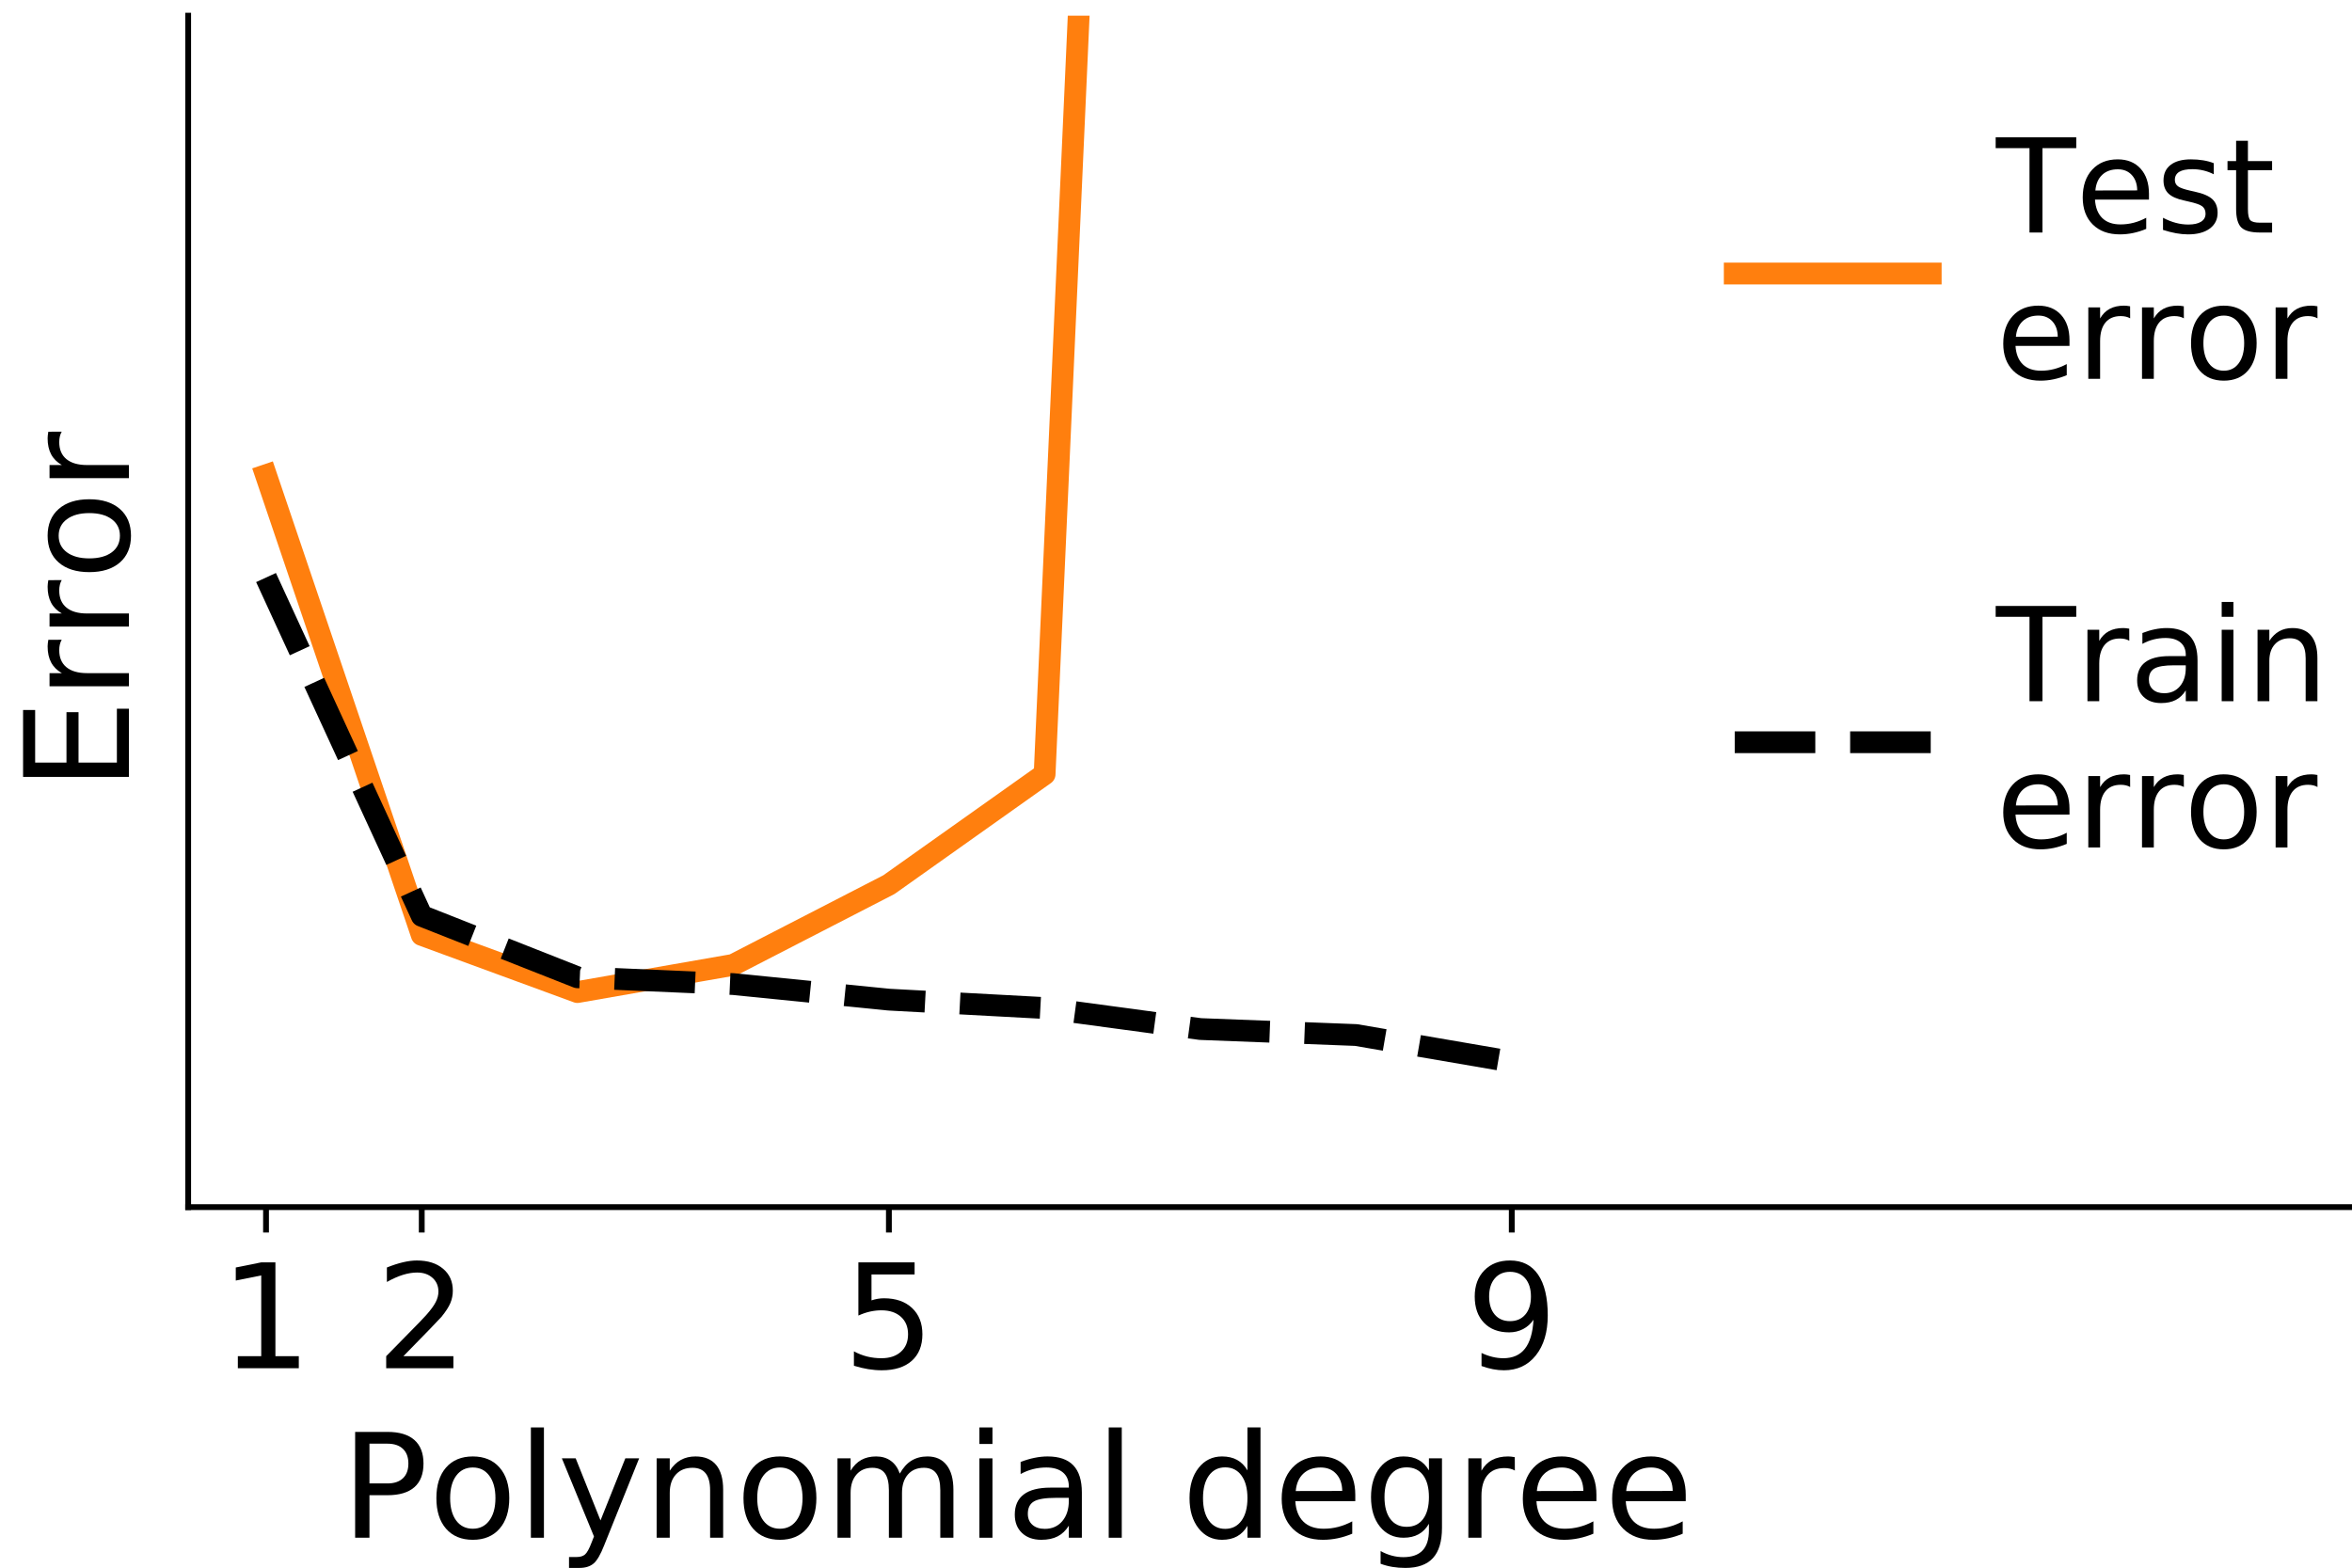
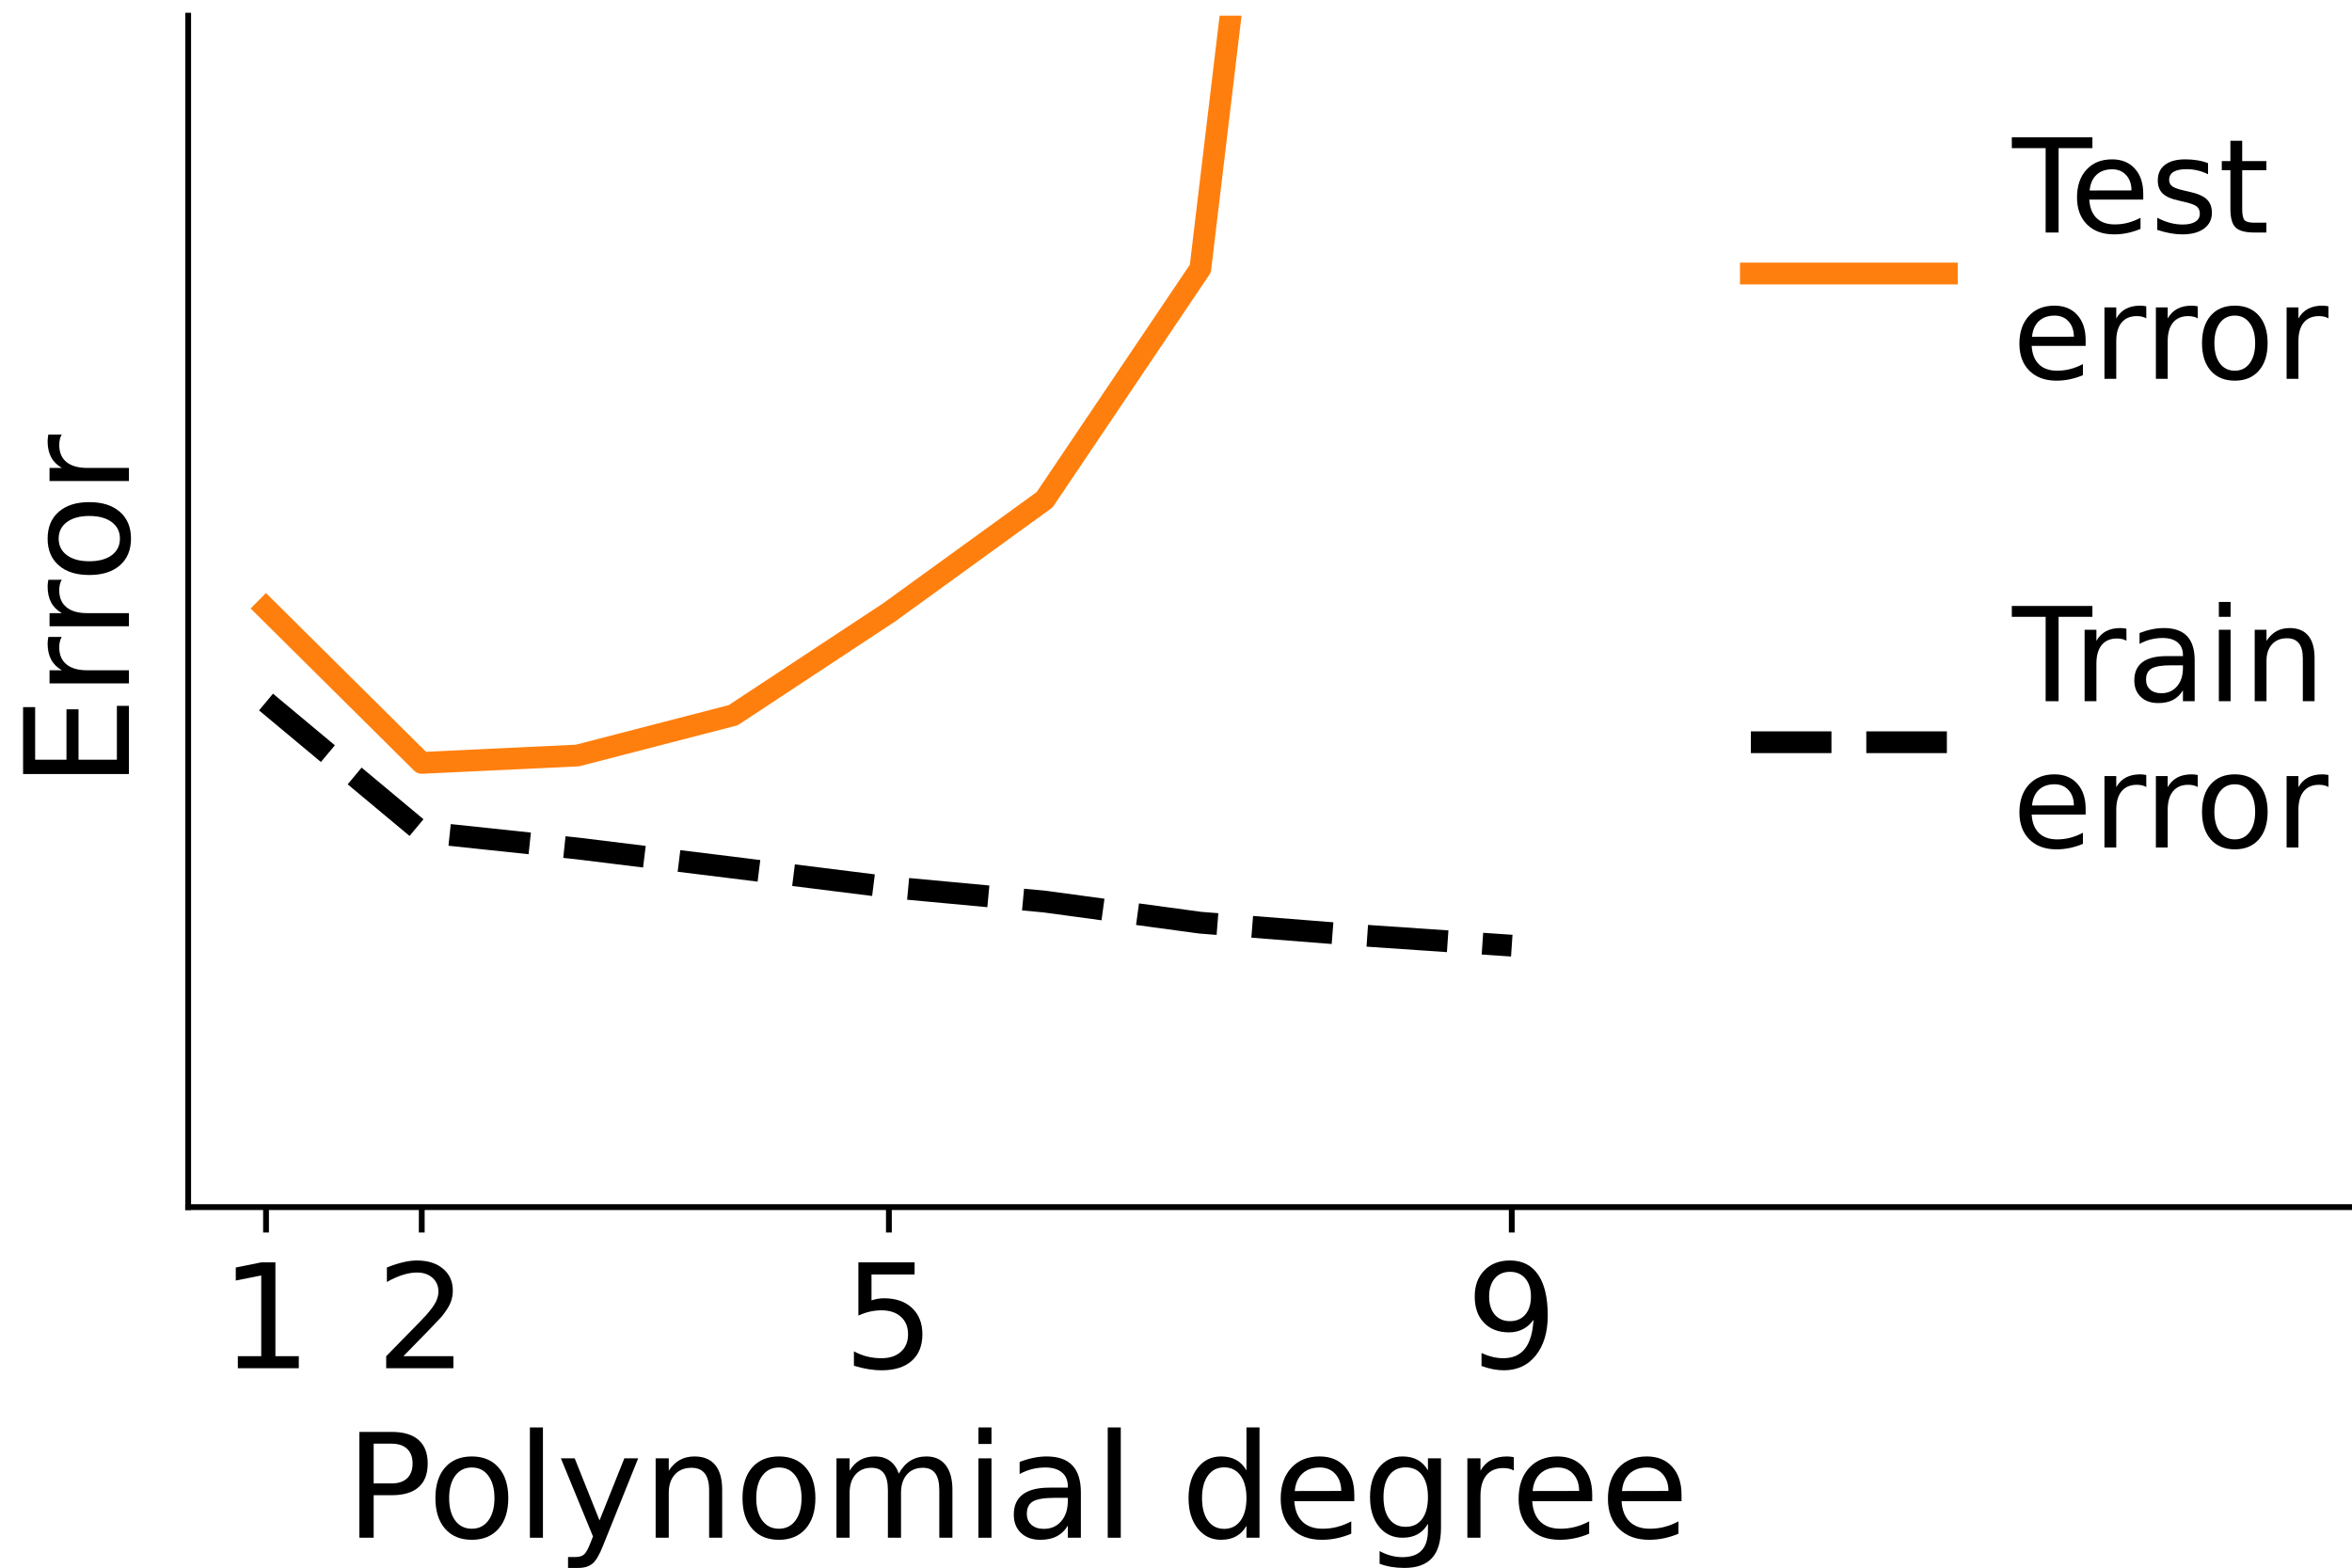
<svg xmlns="http://www.w3.org/2000/svg" xmlns:xlink="http://www.w3.org/1999/xlink" height="216pt" version="1.1" viewBox="0 0 324 216" width="324pt">
  <defs>
-     <style type="text/css">
- *{stroke-linecap:butt;stroke-linejoin:round;}
-   </style>
+     <style type="text/css">*{stroke-linecap:butt;stroke-linejoin:round;}</style>
  </defs>
  <g id="figure_1">
    <g id="patch_1">
      <path d="M 0 216  L 324 216  L 324 0  L 0 0  z " style="fill:none;" />
    </g>
    <g id="axes_1">
      <g id="patch_2">
        <path d="M 25.92 166.32  L 336.96 166.32  L 336.96 2.16  L 25.92 2.16  z " style="fill:none;" />
      </g>
      <g id="matplotlib.axis_1">
        <g id="xtick_1">
          <g id="line2d_1">
            <defs>
-               <path d="M 0 0  L 0 3.5  " id="m8f7aa3b1d9" style="stroke:#000000;stroke-width:0.8;" />
-             </defs>
-             <g>
-               <use style="stroke:#000000;stroke-width:0.8;" x="36.646" xlink:href="#m8f7aa3b1d9" y="166.32" />
+               <path d="M 0 0  L 0 3.5  " id="mca8f2250c5" style="stroke:#000000;stroke-width:0.8;" />
+             </defs>
+             <g>
+               <use style="stroke:#000000;stroke-width:0.8;" x="36.646" xlink:href="#mca8f2250c5" y="166.32" />
            </g>
          </g>
          <g id="text_1">
-             <defs>
-               <path d="M 12.406 8.297  L 28.516 8.297  L 28.516 63.922  L 10.984 60.406  L 10.984 69.391  L 28.422 72.906  L 38.281 72.906  L 38.281 8.297  L 54.391 8.297  L 54.391 0  L 12.406 0  z " id="DejaVuSans-49" />
-             </defs>
            <g transform="translate(30.28302 188.5169)scale(0.2 -0.2)">
+               <defs>
+                 <path d="M 12.406 8.297  L 28.516 8.297  L 28.516 63.922  L 10.984 60.406  L 10.984 69.391  L 28.422 72.906  L 38.281 72.906  L 38.281 8.297  L 54.391 8.297  L 54.391 0  L 12.406 0  z " id="DejaVuSans-49" />
+               </defs>
              <use xlink:href="#DejaVuSans-49" />
            </g>
          </g>
        </g>
        <g id="xtick_2">
          <g id="line2d_2">
            <g>
-               <use style="stroke:#000000;stroke-width:0.8;" x="58.097" xlink:href="#m8f7aa3b1d9" y="166.32" />
+               <use style="stroke:#000000;stroke-width:0.8;" x="58.097" xlink:href="#mca8f2250c5" y="166.32" />
            </g>
          </g>
          <g id="text_2">
-             <defs>
-               <path d="M 19.188 8.297  L 53.609 8.297  L 53.609 0  L 7.328 0  L 7.328 8.297  Q 12.938 14.109 22.625 23.891  Q 32.328 33.688 34.812 36.531  Q 39.547 41.844 41.422 45.531  Q 43.312 49.219 43.312 52.781  Q 43.312 58.594 39.234 62.25  Q 35.156 65.922 28.609 65.922  Q 23.969 65.922 18.812 64.312  Q 13.672 62.703 7.812 59.422  L 7.812 69.391  Q 13.766 71.781 18.938 73  Q 24.125 74.219 28.422 74.219  Q 39.75 74.219 46.484 68.547  Q 53.219 62.891 53.219 53.422  Q 53.219 48.922 51.531 44.891  Q 49.859 40.875 45.406 35.406  Q 44.188 33.984 37.641 27.219  Q 31.109 20.453 19.188 8.297  z " id="DejaVuSans-50" />
-             </defs>
            <g transform="translate(51.73405 188.5169)scale(0.2 -0.2)">
+               <defs>
+                 <path d="M 19.188 8.297  L 53.609 8.297  L 53.609 0  L 7.328 0  L 7.328 8.297  Q 12.938 14.109 22.625 23.891  Q 32.328 33.688 34.812 36.531  Q 39.547 41.844 41.422 45.531  Q 43.312 49.219 43.312 52.781  Q 43.312 58.594 39.234 62.25  Q 35.156 65.922 28.609 65.922  Q 23.969 65.922 18.812 64.312  Q 13.672 62.703 7.812 59.422  L 7.812 69.391  Q 13.766 71.781 18.938 73  Q 24.125 74.219 28.422 74.219  Q 39.75 74.219 46.484 68.547  Q 53.219 62.891 53.219 53.422  Q 53.219 48.922 51.531 44.891  Q 49.859 40.875 45.406 35.406  Q 44.188 33.984 37.641 27.219  Q 31.109 20.453 19.188 8.297  z " id="DejaVuSans-50" />
+               </defs>
              <use xlink:href="#DejaVuSans-50" />
            </g>
          </g>
        </g>
        <g id="xtick_3">
          <g id="line2d_3">
            <g>
-               <use style="stroke:#000000;stroke-width:0.8;" x="122.45" xlink:href="#m8f7aa3b1d9" y="166.32" />
+               <use style="stroke:#000000;stroke-width:0.8;" x="122.45" xlink:href="#mca8f2250c5" y="166.32" />
            </g>
          </g>
          <g id="text_3">
-             <defs>
-               <path d="M 10.797 72.906  L 49.516 72.906  L 49.516 64.594  L 19.828 64.594  L 19.828 46.734  Q 21.969 47.469 24.109 47.828  Q 26.266 48.188 28.422 48.188  Q 40.625 48.188 47.75 41.5  Q 54.891 34.812 54.891 23.391  Q 54.891 11.625 47.562 5.094  Q 40.234 -1.422 26.906 -1.422  Q 22.312 -1.422 17.547 -0.641  Q 12.797 0.141 7.719 1.703  L 7.719 11.625  Q 12.109 9.234 16.797 8.062  Q 21.484 6.891 26.703 6.891  Q 35.156 6.891 40.078 11.328  Q 45.016 15.766 45.016 23.391  Q 45.016 31 40.078 35.438  Q 35.156 39.891 26.703 39.891  Q 22.75 39.891 18.812 39.016  Q 14.891 38.141 10.797 36.281  z " id="DejaVuSans-53" />
-             </defs>
            <g transform="translate(116.0872 188.5169)scale(0.2 -0.2)">
+               <defs>
+                 <path d="M 10.797 72.906  L 49.516 72.906  L 49.516 64.594  L 19.828 64.594  L 19.828 46.734  Q 21.969 47.469 24.109 47.828  Q 26.266 48.188 28.422 48.188  Q 40.625 48.188 47.75 41.5  Q 54.891 34.812 54.891 23.391  Q 54.891 11.625 47.562 5.094  Q 40.234 -1.422 26.906 -1.422  Q 22.312 -1.422 17.547 -0.641  Q 12.797 0.141 7.719 1.703  L 7.719 11.625  Q 12.109 9.234 16.797 8.062  Q 21.484 6.891 26.703 6.891  Q 35.156 6.891 40.078 11.328  Q 45.016 15.766 45.016 23.391  Q 45.016 31 40.078 35.438  Q 35.156 39.891 26.703 39.891  Q 22.75 39.891 18.812 39.016  Q 14.891 38.141 10.797 36.281  z " id="DejaVuSans-53" />
+               </defs>
              <use xlink:href="#DejaVuSans-53" />
            </g>
          </g>
        </g>
        <g id="xtick_4">
          <g id="line2d_4">
            <g>
-               <use style="stroke:#000000;stroke-width:0.8;" x="208.254" xlink:href="#m8f7aa3b1d9" y="166.32" />
+               <use style="stroke:#000000;stroke-width:0.8;" x="208.254" xlink:href="#mca8f2250c5" y="166.32" />
            </g>
          </g>
          <g id="text_4">
-             <defs>
-               <path d="M 10.984 1.516  L 10.984 10.5  Q 14.703 8.734 18.5 7.812  Q 22.312 6.891 25.984 6.891  Q 35.75 6.891 40.891 13.453  Q 46.047 20.016 46.781 33.406  Q 43.953 29.203 39.594 26.953  Q 35.25 24.703 29.984 24.703  Q 19.047 24.703 12.672 31.312  Q 6.297 37.938 6.297 49.422  Q 6.297 60.641 12.938 67.422  Q 19.578 74.219 30.609 74.219  Q 43.266 74.219 49.922 64.516  Q 56.594 54.828 56.594 36.375  Q 56.594 19.141 48.406 8.859  Q 40.234 -1.422 26.422 -1.422  Q 22.703 -1.422 18.891 -0.688  Q 15.094 0.047 10.984 1.516  z M 30.609 32.422  Q 37.25 32.422 41.125 36.953  Q 45.016 41.5 45.016 49.422  Q 45.016 57.281 41.125 61.844  Q 37.25 66.406 30.609 66.406  Q 23.969 66.406 20.094 61.844  Q 16.219 57.281 16.219 49.422  Q 16.219 41.5 20.094 36.953  Q 23.969 32.422 30.609 32.422  z " id="DejaVuSans-57" />
-             </defs>
            <g transform="translate(201.8913 188.5169)scale(0.2 -0.2)">
+               <defs>
+                 <path d="M 10.984 1.516  L 10.984 10.5  Q 14.703 8.734 18.5 7.812  Q 22.312 6.891 25.984 6.891  Q 35.75 6.891 40.891 13.453  Q 46.047 20.016 46.781 33.406  Q 43.953 29.203 39.594 26.953  Q 35.25 24.703 29.984 24.703  Q 19.047 24.703 12.672 31.312  Q 6.297 37.938 6.297 49.422  Q 6.297 60.641 12.938 67.422  Q 19.578 74.219 30.609 74.219  Q 43.266 74.219 49.922 64.516  Q 56.594 54.828 56.594 36.375  Q 56.594 19.141 48.406 8.859  Q 40.234 -1.422 26.422 -1.422  Q 22.703 -1.422 18.891 -0.688  Q 15.094 0.047 10.984 1.516  z M 30.609 32.422  Q 37.25 32.422 41.125 36.953  Q 45.016 41.5 45.016 49.422  Q 45.016 57.281 41.125 61.844  Q 37.25 66.406 30.609 66.406  Q 23.969 66.406 20.094 61.844  Q 16.219 57.281 16.219 49.422  Q 16.219 41.5 20.094 36.953  Q 23.969 32.422 30.609 32.422  z " id="DejaVuSans-57" />
+               </defs>
              <use xlink:href="#DejaVuSans-57" />
            </g>
          </g>
        </g>
        <g id="text_5">
-           <defs>
-             <path d="M 19.672 64.797  L 19.672 37.406  L 32.078 37.406  Q 38.969 37.406 42.719 40.969  Q 46.484 44.531 46.484 51.125  Q 46.484 57.672 42.719 61.234  Q 38.969 64.797 32.078 64.797  z M 9.812 72.906  L 32.078 72.906  Q 44.344 72.906 50.609 67.359  Q 56.891 61.812 56.891 51.125  Q 56.891 40.328 50.609 34.812  Q 44.344 29.297 32.078 29.297  L 19.672 29.297  L 19.672 0  L 9.812 0  z " id="DejaVuSans-80" />
-             <path d="M 30.609 48.391  Q 23.391 48.391 19.188 42.75  Q 14.984 37.109 14.984 27.297  Q 14.984 17.484 19.156 11.844  Q 23.344 6.203 30.609 6.203  Q 37.797 6.203 41.984 11.859  Q 46.188 17.531 46.188 27.297  Q 46.188 37.016 41.984 42.703  Q 37.797 48.391 30.609 48.391  z M 30.609 56  Q 42.328 56 49.016 48.375  Q 55.719 40.766 55.719 27.297  Q 55.719 13.875 49.016 6.219  Q 42.328 -1.422 30.609 -1.422  Q 18.844 -1.422 12.172 6.219  Q 5.516 13.875 5.516 27.297  Q 5.516 40.766 12.172 48.375  Q 18.844 56 30.609 56  z " id="DejaVuSans-111" />
-             <path d="M 9.422 75.984  L 18.406 75.984  L 18.406 0  L 9.422 0  z " id="DejaVuSans-108" />
-             <path d="M 32.172 -5.078  Q 28.375 -14.844 24.75 -17.812  Q 21.141 -20.797 15.094 -20.797  L 7.906 -20.797  L 7.906 -13.281  L 13.188 -13.281  Q 16.891 -13.281 18.938 -11.516  Q 21 -9.766 23.484 -3.219  L 25.094 0.875  L 2.984 54.688  L 12.5 54.688  L 29.594 11.922  L 46.688 54.688  L 56.203 54.688  z " id="DejaVuSans-121" />
-             <path d="M 54.891 33.016  L 54.891 0  L 45.906 0  L 45.906 32.719  Q 45.906 40.484 42.875 44.328  Q 39.844 48.188 33.797 48.188  Q 26.516 48.188 22.312 43.547  Q 18.109 38.922 18.109 30.906  L 18.109 0  L 9.078 0  L 9.078 54.688  L 18.109 54.688  L 18.109 46.188  Q 21.344 51.125 25.703 53.562  Q 30.078 56 35.797 56  Q 45.219 56 50.047 50.172  Q 54.891 44.344 54.891 33.016  z " id="DejaVuSans-110" />
-             <path d="M 52 44.188  Q 55.375 50.25 60.062 53.125  Q 64.75 56 71.094 56  Q 79.641 56 84.281 50.016  Q 88.922 44.047 88.922 33.016  L 88.922 0  L 79.891 0  L 79.891 32.719  Q 79.891 40.578 77.094 44.375  Q 74.312 48.188 68.609 48.188  Q 61.625 48.188 57.562 43.547  Q 53.516 38.922 53.516 30.906  L 53.516 0  L 44.484 0  L 44.484 32.719  Q 44.484 40.625 41.703 44.406  Q 38.922 48.188 33.109 48.188  Q 26.219 48.188 22.156 43.531  Q 18.109 38.875 18.109 30.906  L 18.109 0  L 9.078 0  L 9.078 54.688  L 18.109 54.688  L 18.109 46.188  Q 21.188 51.219 25.484 53.609  Q 29.781 56 35.688 56  Q 41.656 56 45.828 52.969  Q 50 49.953 52 44.188  z " id="DejaVuSans-109" />
-             <path d="M 9.422 54.688  L 18.406 54.688  L 18.406 0  L 9.422 0  z M 9.422 75.984  L 18.406 75.984  L 18.406 64.594  L 9.422 64.594  z " id="DejaVuSans-105" />
-             <path d="M 34.281 27.484  Q 23.391 27.484 19.188 25  Q 14.984 22.516 14.984 16.5  Q 14.984 11.719 18.141 8.906  Q 21.297 6.109 26.703 6.109  Q 34.188 6.109 38.703 11.406  Q 43.219 16.703 43.219 25.484  L 43.219 27.484  z M 52.203 31.203  L 52.203 0  L 43.219 0  L 43.219 8.297  Q 40.141 3.328 35.547 0.953  Q 30.953 -1.422 24.312 -1.422  Q 15.922 -1.422 10.953 3.297  Q 6 8.016 6 15.922  Q 6 25.141 12.172 29.828  Q 18.359 34.516 30.609 34.516  L 43.219 34.516  L 43.219 35.406  Q 43.219 41.609 39.141 45  Q 35.062 48.391 27.688 48.391  Q 23 48.391 18.547 47.266  Q 14.109 46.141 10.016 43.891  L 10.016 52.203  Q 14.938 54.109 19.578 55.047  Q 24.219 56 28.609 56  Q 40.484 56 46.344 49.844  Q 52.203 43.703 52.203 31.203  z " id="DejaVuSans-97" />
-             <path id="DejaVuSans-32" />
-             <path d="M 45.406 46.391  L 45.406 75.984  L 54.391 75.984  L 54.391 0  L 45.406 0  L 45.406 8.203  Q 42.578 3.328 38.25 0.953  Q 33.938 -1.422 27.875 -1.422  Q 17.969 -1.422 11.734 6.484  Q 5.516 14.406 5.516 27.297  Q 5.516 40.188 11.734 48.094  Q 17.969 56 27.875 56  Q 33.938 56 38.25 53.625  Q 42.578 51.266 45.406 46.391  z M 14.797 27.297  Q 14.797 17.391 18.875 11.75  Q 22.953 6.109 30.078 6.109  Q 37.203 6.109 41.297 11.75  Q 45.406 17.391 45.406 27.297  Q 45.406 37.203 41.297 42.844  Q 37.203 48.484 30.078 48.484  Q 22.953 48.484 18.875 42.844  Q 14.797 37.203 14.797 27.297  z " id="DejaVuSans-100" />
-             <path d="M 56.203 29.594  L 56.203 25.203  L 14.891 25.203  Q 15.484 15.922 20.484 11.062  Q 25.484 6.203 34.422 6.203  Q 39.594 6.203 44.453 7.469  Q 49.312 8.734 54.109 11.281  L 54.109 2.781  Q 49.266 0.734 44.188 -0.344  Q 39.109 -1.422 33.891 -1.422  Q 20.797 -1.422 13.156 6.188  Q 5.516 13.812 5.516 26.812  Q 5.516 40.234 12.766 48.109  Q 20.016 56 32.328 56  Q 43.359 56 49.781 48.891  Q 56.203 41.797 56.203 29.594  z M 47.219 32.234  Q 47.125 39.594 43.094 43.984  Q 39.062 48.391 32.422 48.391  Q 24.906 48.391 20.391 44.141  Q 15.875 39.891 15.188 32.172  z " id="DejaVuSans-101" />
-             <path d="M 45.406 27.984  Q 45.406 37.75 41.375 43.109  Q 37.359 48.484 30.078 48.484  Q 22.859 48.484 18.828 43.109  Q 14.797 37.75 14.797 27.984  Q 14.797 18.266 18.828 12.891  Q 22.859 7.516 30.078 7.516  Q 37.359 7.516 41.375 12.891  Q 45.406 18.266 45.406 27.984  z M 54.391 6.781  Q 54.391 -7.172 48.188 -13.984  Q 42 -20.797 29.203 -20.797  Q 24.469 -20.797 20.266 -20.094  Q 16.062 -19.391 12.109 -17.922  L 12.109 -9.188  Q 16.062 -11.328 19.922 -12.344  Q 23.781 -13.375 27.781 -13.375  Q 36.625 -13.375 41.016 -8.766  Q 45.406 -4.156 45.406 5.172  L 45.406 9.625  Q 42.625 4.781 38.281 2.391  Q 33.938 0 27.875 0  Q 17.828 0 11.672 7.656  Q 5.516 15.328 5.516 27.984  Q 5.516 40.672 11.672 48.328  Q 17.828 56 27.875 56  Q 33.938 56 38.281 53.609  Q 42.625 51.219 45.406 46.391  L 45.406 54.688  L 54.391 54.688  z " id="DejaVuSans-103" />
-             <path d="M 41.109 46.297  Q 39.594 47.172 37.812 47.578  Q 36.031 48 33.891 48  Q 26.266 48 22.188 43.047  Q 18.109 38.094 18.109 28.812  L 18.109 0  L 9.078 0  L 9.078 54.688  L 18.109 54.688  L 18.109 46.188  Q 20.953 51.172 25.484 53.578  Q 30.031 56 36.531 56  Q 37.453 56 38.578 55.875  Q 39.703 55.766 41.062 55.516  z " id="DejaVuSans-114" />
-           </defs>
-           <g transform="translate(46.96031 211.8731)scale(0.2 -0.2)">
+           <g transform="translate(47.54 211.8731)scale(0.2 -0.2)">
+             <defs>
+               <path d="M 19.672 64.797  L 19.672 37.406  L 32.078 37.406  Q 38.969 37.406 42.719 40.969  Q 46.484 44.531 46.484 51.125  Q 46.484 57.672 42.719 61.234  Q 38.969 64.797 32.078 64.797  z M 9.812 72.906  L 32.078 72.906  Q 44.344 72.906 50.609 67.359  Q 56.891 61.812 56.891 51.125  Q 56.891 40.328 50.609 34.812  Q 44.344 29.297 32.078 29.297  L 19.672 29.297  L 19.672 0  L 9.812 0  z " id="DejaVuSans-80" />
+               <path d="M 30.609 48.391  Q 23.391 48.391 19.188 42.75  Q 14.984 37.109 14.984 27.297  Q 14.984 17.484 19.156 11.844  Q 23.344 6.203 30.609 6.203  Q 37.797 6.203 41.984 11.859  Q 46.188 17.531 46.188 27.297  Q 46.188 37.016 41.984 42.703  Q 37.797 48.391 30.609 48.391  z M 30.609 56  Q 42.328 56 49.016 48.375  Q 55.719 40.766 55.719 27.297  Q 55.719 13.875 49.016 6.219  Q 42.328 -1.422 30.609 -1.422  Q 18.844 -1.422 12.172 6.219  Q 5.516 13.875 5.516 27.297  Q 5.516 40.766 12.172 48.375  Q 18.844 56 30.609 56  z " id="DejaVuSans-111" />
+               <path d="M 9.422 75.984  L 18.406 75.984  L 18.406 0  L 9.422 0  z " id="DejaVuSans-108" />
+               <path d="M 32.172 -5.078  Q 28.375 -14.844 24.75 -17.812  Q 21.141 -20.797 15.094 -20.797  L 7.906 -20.797  L 7.906 -13.281  L 13.188 -13.281  Q 16.891 -13.281 18.938 -11.516  Q 21 -9.766 23.484 -3.219  L 25.094 0.875  L 2.984 54.688  L 12.5 54.688  L 29.594 11.922  L 46.688 54.688  L 56.203 54.688  z " id="DejaVuSans-121" />
+               <path d="M 54.891 33.016  L 54.891 0  L 45.906 0  L 45.906 32.719  Q 45.906 40.484 42.875 44.328  Q 39.844 48.188 33.797 48.188  Q 26.516 48.188 22.312 43.547  Q 18.109 38.922 18.109 30.906  L 18.109 0  L 9.078 0  L 9.078 54.688  L 18.109 54.688  L 18.109 46.188  Q 21.344 51.125 25.703 53.562  Q 30.078 56 35.797 56  Q 45.219 56 50.047 50.172  Q 54.891 44.344 54.891 33.016  z " id="DejaVuSans-110" />
+               <path d="M 52 44.188  Q 55.375 50.25 60.062 53.125  Q 64.75 56 71.094 56  Q 79.641 56 84.281 50.016  Q 88.922 44.047 88.922 33.016  L 88.922 0  L 79.891 0  L 79.891 32.719  Q 79.891 40.578 77.094 44.375  Q 74.312 48.188 68.609 48.188  Q 61.625 48.188 57.562 43.547  Q 53.516 38.922 53.516 30.906  L 53.516 0  L 44.484 0  L 44.484 32.719  Q 44.484 40.625 41.703 44.406  Q 38.922 48.188 33.109 48.188  Q 26.219 48.188 22.156 43.531  Q 18.109 38.875 18.109 30.906  L 18.109 0  L 9.078 0  L 9.078 54.688  L 18.109 54.688  L 18.109 46.188  Q 21.188 51.219 25.484 53.609  Q 29.781 56 35.688 56  Q 41.656 56 45.828 52.969  Q 50 49.953 52 44.188  z " id="DejaVuSans-109" />
+               <path d="M 9.422 54.688  L 18.406 54.688  L 18.406 0  L 9.422 0  z M 9.422 75.984  L 18.406 75.984  L 18.406 64.594  L 9.422 64.594  z " id="DejaVuSans-105" />
+               <path d="M 34.281 27.484  Q 23.391 27.484 19.188 25  Q 14.984 22.516 14.984 16.5  Q 14.984 11.719 18.141 8.906  Q 21.297 6.109 26.703 6.109  Q 34.188 6.109 38.703 11.406  Q 43.219 16.703 43.219 25.484  L 43.219 27.484  z M 52.203 31.203  L 52.203 0  L 43.219 0  L 43.219 8.297  Q 40.141 3.328 35.547 0.953  Q 30.953 -1.422 24.312 -1.422  Q 15.922 -1.422 10.953 3.297  Q 6 8.016 6 15.922  Q 6 25.141 12.172 29.828  Q 18.359 34.516 30.609 34.516  L 43.219 34.516  L 43.219 35.406  Q 43.219 41.609 39.141 45  Q 35.062 48.391 27.688 48.391  Q 23 48.391 18.547 47.266  Q 14.109 46.141 10.016 43.891  L 10.016 52.203  Q 14.938 54.109 19.578 55.047  Q 24.219 56 28.609 56  Q 40.484 56 46.344 49.844  Q 52.203 43.703 52.203 31.203  z " id="DejaVuSans-97" />
+               <path id="DejaVuSans-32" />
+               <path d="M 45.406 46.391  L 45.406 75.984  L 54.391 75.984  L 54.391 0  L 45.406 0  L 45.406 8.203  Q 42.578 3.328 38.25 0.953  Q 33.938 -1.422 27.875 -1.422  Q 17.969 -1.422 11.734 6.484  Q 5.516 14.406 5.516 27.297  Q 5.516 40.188 11.734 48.094  Q 17.969 56 27.875 56  Q 33.938 56 38.25 53.625  Q 42.578 51.266 45.406 46.391  z M 14.797 27.297  Q 14.797 17.391 18.875 11.75  Q 22.953 6.109 30.078 6.109  Q 37.203 6.109 41.297 11.75  Q 45.406 17.391 45.406 27.297  Q 45.406 37.203 41.297 42.844  Q 37.203 48.484 30.078 48.484  Q 22.953 48.484 18.875 42.844  Q 14.797 37.203 14.797 27.297  z " id="DejaVuSans-100" />
+               <path d="M 56.203 29.594  L 56.203 25.203  L 14.891 25.203  Q 15.484 15.922 20.484 11.062  Q 25.484 6.203 34.422 6.203  Q 39.594 6.203 44.453 7.469  Q 49.312 8.734 54.109 11.281  L 54.109 2.781  Q 49.266 0.734 44.188 -0.344  Q 39.109 -1.422 33.891 -1.422  Q 20.797 -1.422 13.156 6.188  Q 5.516 13.812 5.516 26.812  Q 5.516 40.234 12.766 48.109  Q 20.016 56 32.328 56  Q 43.359 56 49.781 48.891  Q 56.203 41.797 56.203 29.594  z M 47.219 32.234  Q 47.125 39.594 43.094 43.984  Q 39.062 48.391 32.422 48.391  Q 24.906 48.391 20.391 44.141  Q 15.875 39.891 15.188 32.172  z " id="DejaVuSans-101" />
+               <path d="M 45.406 27.984  Q 45.406 37.75 41.375 43.109  Q 37.359 48.484 30.078 48.484  Q 22.859 48.484 18.828 43.109  Q 14.797 37.75 14.797 27.984  Q 14.797 18.266 18.828 12.891  Q 22.859 7.516 30.078 7.516  Q 37.359 7.516 41.375 12.891  Q 45.406 18.266 45.406 27.984  z M 54.391 6.781  Q 54.391 -7.172 48.188 -13.984  Q 42 -20.797 29.203 -20.797  Q 24.469 -20.797 20.266 -20.094  Q 16.062 -19.391 12.109 -17.922  L 12.109 -9.188  Q 16.062 -11.328 19.922 -12.344  Q 23.781 -13.375 27.781 -13.375  Q 36.625 -13.375 41.016 -8.766  Q 45.406 -4.156 45.406 5.172  L 45.406 9.625  Q 42.625 4.781 38.281 2.391  Q 33.938 0 27.875 0  Q 17.828 0 11.672 7.656  Q 5.516 15.328 5.516 27.984  Q 5.516 40.672 11.672 48.328  Q 17.828 56 27.875 56  Q 33.938 56 38.281 53.609  Q 42.625 51.219 45.406 46.391  L 45.406 54.688  L 54.391 54.688  z " id="DejaVuSans-103" />
+               <path d="M 41.109 46.297  Q 39.594 47.172 37.812 47.578  Q 36.031 48 33.891 48  Q 26.266 48 22.188 43.047  Q 18.109 38.094 18.109 28.812  L 18.109 0  L 9.078 0  L 9.078 54.688  L 18.109 54.688  L 18.109 46.188  Q 20.953 51.172 25.484 53.578  Q 30.031 56 36.531 56  Q 37.453 56 38.578 55.875  Q 39.703 55.766 41.062 55.516  z " id="DejaVuSans-114" />
+             </defs>
            <use xlink:href="#DejaVuSans-80" />
-             <use x="60.256" xlink:href="#DejaVuSans-111" />
-             <use x="121.438" xlink:href="#DejaVuSans-108" />
-             <use x="149.221" xlink:href="#DejaVuSans-121" />
-             <use x="208.4" xlink:href="#DejaVuSans-110" />
-             <use x="271.779" xlink:href="#DejaVuSans-111" />
-             <use x="332.961" xlink:href="#DejaVuSans-109" />
-             <use x="430.373" xlink:href="#DejaVuSans-105" />
-             <use x="458.156" xlink:href="#DejaVuSans-97" />
-             <use x="519.436" xlink:href="#DejaVuSans-108" />
-             <use x="547.219" xlink:href="#DejaVuSans-32" />
-             <use x="579.006" xlink:href="#DejaVuSans-100" />
-             <use x="642.482" xlink:href="#DejaVuSans-101" />
-             <use x="704.006" xlink:href="#DejaVuSans-103" />
-             <use x="767.482" xlink:href="#DejaVuSans-114" />
-             <use x="808.564" xlink:href="#DejaVuSans-101" />
-             <use x="870.088" xlink:href="#DejaVuSans-101" />
-             <use x="931.611" xlink:href="#DejaVuSans-32" />
-             <use x="963.398" xlink:href="#DejaVuSans-32" />
-             <use x="995.186" xlink:href="#DejaVuSans-32" />
-             <use x="1026.973" xlink:href="#DejaVuSans-32" />
-             <use x="1058.76" xlink:href="#DejaVuSans-32" />
-             <use x="1090.547" xlink:href="#DejaVuSans-32" />
-             <use x="1122.334" xlink:href="#DejaVuSans-32" />
-             <use x="1154.121" xlink:href="#DejaVuSans-32" />
-             <use x="1185.908" xlink:href="#DejaVuSans-32" />
-             <use x="1217.695" xlink:href="#DejaVuSans-32" />
-             <use x="1249.482" xlink:href="#DejaVuSans-32" />
-             <use x="1281.27" xlink:href="#DejaVuSans-32" />
-             <use x="1313.057" xlink:href="#DejaVuSans-32" />
+             <use x="56.678" xlink:href="#DejaVuSans-111" />
+             <use x="117.859" xlink:href="#DejaVuSans-108" />
+             <use x="145.643" xlink:href="#DejaVuSans-121" />
+             <use x="204.822" xlink:href="#DejaVuSans-110" />
+             <use x="268.201" xlink:href="#DejaVuSans-111" />
+             <use x="329.383" xlink:href="#DejaVuSans-109" />
+             <use x="426.795" xlink:href="#DejaVuSans-105" />
+             <use x="454.578" xlink:href="#DejaVuSans-97" />
+             <use x="515.857" xlink:href="#DejaVuSans-108" />
+             <use x="543.641" xlink:href="#DejaVuSans-32" />
+             <use x="575.428" xlink:href="#DejaVuSans-100" />
+             <use x="638.904" xlink:href="#DejaVuSans-101" />
+             <use x="700.428" xlink:href="#DejaVuSans-103" />
+             <use x="763.904" xlink:href="#DejaVuSans-114" />
+             <use x="802.768" xlink:href="#DejaVuSans-101" />
+             <use x="864.291" xlink:href="#DejaVuSans-101" />
+             <use x="925.814" xlink:href="#DejaVuSans-32" />
+             <use x="957.602" xlink:href="#DejaVuSans-32" />
+             <use x="989.389" xlink:href="#DejaVuSans-32" />
+             <use x="1021.176" xlink:href="#DejaVuSans-32" />
+             <use x="1052.963" xlink:href="#DejaVuSans-32" />
+             <use x="1084.75" xlink:href="#DejaVuSans-32" />
+             <use x="1116.537" xlink:href="#DejaVuSans-32" />
+             <use x="1148.324" xlink:href="#DejaVuSans-32" />
+             <use x="1180.111" xlink:href="#DejaVuSans-32" />
+             <use x="1211.898" xlink:href="#DejaVuSans-32" />
+             <use x="1243.686" xlink:href="#DejaVuSans-32" />
+             <use x="1275.473" xlink:href="#DejaVuSans-32" />
+             <use x="1307.26" xlink:href="#DejaVuSans-32" />
          </g>
        </g>
      </g>
      <g id="matplotlib.axis_2">
        <g id="text_6">
-           <defs>
-             <path d="M 9.812 72.906  L 55.906 72.906  L 55.906 64.594  L 19.672 64.594  L 19.672 43.016  L 54.391 43.016  L 54.391 34.719  L 19.672 34.719  L 19.672 8.297  L 56.781 8.297  L 56.781 0  L 9.812 0  z " id="DejaVuSans-69" />
-           </defs>
-           <g transform="translate(17.76063 109.0056)rotate(-90)scale(0.2 -0.2)">
+           <g transform="translate(17.76063 108.6103)rotate(-90)scale(0.2 -0.2)">
+             <defs>
+               <path d="M 9.812 72.906  L 55.906 72.906  L 55.906 64.594  L 19.672 64.594  L 19.672 43.016  L 54.391 43.016  L 54.391 34.719  L 19.672 34.719  L 19.672 8.297  L 56.781 8.297  L 56.781 0  L 9.812 0  z " id="DejaVuSans-69" />
+             </defs>
            <use xlink:href="#DejaVuSans-69" />
            <use x="63.184" xlink:href="#DejaVuSans-114" />
-             <use x="104.281" xlink:href="#DejaVuSans-114" />
-             <use x="145.363" xlink:href="#DejaVuSans-111" />
-             <use x="206.545" xlink:href="#DejaVuSans-114" />
+             <use x="102.547" xlink:href="#DejaVuSans-114" />
+             <use x="141.41" xlink:href="#DejaVuSans-111" />
+             <use x="202.592" xlink:href="#DejaVuSans-114" />
          </g>
        </g>
      </g>
      <g id="line2d_5">
-         <path clip-path="url(#pd72639df27)" d="M 36.646 65.472  L 58.097 128.817  L 79.548 136.69  L 100.999 132.943  L 122.45 121.89  L 143.901 106.671  L 148.737 -1  " style="fill:none;stroke:#ff7f0e;stroke-linecap:square;stroke-width:3;" />
+         <path clip-path="url(#pf38f89d179)" d="M 36.646 83.829  L 58.097 105.112  L 79.548 104.096  L 100.999 98.543  L 122.45 84.398  L 143.901 68.857  L 165.352 37.013  L 169.897 -1  " style="fill:none;stroke:#ff7f0e;stroke-linecap:square;stroke-width:3;" />
      </g>
      <g id="line2d_6">
-         <path clip-path="url(#pd72639df27)" d="M 36.646 79.575  L 58.097 126.19  L 79.548 134.654  L 100.999 135.588  L 122.45 137.733  L 143.901 138.888  L 165.352 141.784  L 186.803 142.609  L 208.254 146.29  " style="fill:none;stroke:#000000;stroke-dasharray:11.1,4.8;stroke-dashoffset:0;stroke-width:3;" />
+         <path clip-path="url(#pf38f89d179)" d="M 36.646 96.728  L 58.097 114.628  L 79.548 116.903  L 100.999 119.544  L 122.45 122.225  L 143.901 124.222  L 165.352 127.133  L 186.803 128.829  L 208.254 130.296  " style="fill:none;stroke:#000000;stroke-dasharray:11.1,4.8;stroke-dashoffset:0;stroke-width:3;" />
      </g>
      <g id="patch_3">
        <path d="M 25.92 166.32  L 25.92 2.16  " style="fill:none;stroke:#000000;stroke-linecap:square;stroke-linejoin:miter;stroke-width:0.8;" />
      </g>
      <g id="patch_4">
        <path d="M 25.92 166.32  L 325 166.32  " style="fill:none;stroke:#000000;stroke-linecap:square;stroke-linejoin:miter;stroke-width:0.8;" />
      </g>
      <g id="legend_1">
        <g id="line2d_7">
-           <path d="M 238.967 37.687  L 265.967 37.687  " style="fill:none;stroke:#ff7f0e;stroke-linecap:square;stroke-width:3;" />
+           <path d="M 241.192 37.687  L 268.192 37.687  " style="fill:none;stroke:#ff7f0e;stroke-linecap:square;stroke-width:3;" />
        </g>
        <g id="line2d_8" />
        <g id="text_7">
-           <defs>
-             <path d="M -0.297 72.906  L 61.375 72.906  L 61.375 64.594  L 35.5 64.594  L 35.5 0  L 25.594 0  L 25.594 64.594  L -0.297 64.594  z " id="DejaVuSans-84" />
-             <path d="M 44.281 53.078  L 44.281 44.578  Q 40.484 46.531 36.375 47.5  Q 32.281 48.484 27.875 48.484  Q 21.188 48.484 17.844 46.438  Q 14.5 44.391 14.5 40.281  Q 14.5 37.156 16.891 35.375  Q 19.281 33.594 26.516 31.984  L 29.594 31.297  Q 39.156 29.25 43.188 25.516  Q 47.219 21.781 47.219 15.094  Q 47.219 7.469 41.188 3.016  Q 35.156 -1.422 24.609 -1.422  Q 20.219 -1.422 15.453 -0.562  Q 10.688 0.297 5.422 2  L 5.422 11.281  Q 10.406 8.688 15.234 7.391  Q 20.062 6.109 24.812 6.109  Q 31.156 6.109 34.562 8.281  Q 37.984 10.453 37.984 14.406  Q 37.984 18.062 35.516 20.016  Q 33.062 21.969 24.703 23.781  L 21.578 24.516  Q 13.234 26.266 9.516 29.906  Q 5.812 33.547 5.812 39.891  Q 5.812 47.609 11.281 51.797  Q 16.75 56 26.812 56  Q 31.781 56 36.172 55.266  Q 40.578 54.547 44.281 53.078  z " id="DejaVuSans-115" />
-             <path d="M 18.312 70.219  L 18.312 54.688  L 36.812 54.688  L 36.812 47.703  L 18.312 47.703  L 18.312 18.016  Q 18.312 11.328 20.141 9.422  Q 21.969 7.516 27.594 7.516  L 36.812 7.516  L 36.812 0  L 27.594 0  Q 17.188 0 13.234 3.875  Q 9.281 7.766 9.281 18.016  L 9.281 47.703  L 2.688 47.703  L 2.688 54.688  L 9.281 54.688  L 9.281 70.219  z " id="DejaVuSans-116" />
-           </defs>
-           <g transform="translate(274.9669 32.03719)scale(0.18 -0.18)">
+           <g transform="translate(277.1916 32.03719)scale(0.18 -0.18)">
+             <defs>
+               <path d="M -0.297 72.906  L 61.375 72.906  L 61.375 64.594  L 35.5 64.594  L 35.5 0  L 25.594 0  L 25.594 64.594  L -0.297 64.594  z " id="DejaVuSans-84" />
+               <path d="M 44.281 53.078  L 44.281 44.578  Q 40.484 46.531 36.375 47.5  Q 32.281 48.484 27.875 48.484  Q 21.188 48.484 17.844 46.438  Q 14.5 44.391 14.5 40.281  Q 14.5 37.156 16.891 35.375  Q 19.281 33.594 26.516 31.984  L 29.594 31.297  Q 39.156 29.25 43.188 25.516  Q 47.219 21.781 47.219 15.094  Q 47.219 7.469 41.188 3.016  Q 35.156 -1.422 24.609 -1.422  Q 20.219 -1.422 15.453 -0.562  Q 10.688 0.297 5.422 2  L 5.422 11.281  Q 10.406 8.688 15.234 7.391  Q 20.062 6.109 24.812 6.109  Q 31.156 6.109 34.562 8.281  Q 37.984 10.453 37.984 14.406  Q 37.984 18.062 35.516 20.016  Q 33.062 21.969 24.703 23.781  L 21.578 24.516  Q 13.234 26.266 9.516 29.906  Q 5.812 33.547 5.812 39.891  Q 5.812 47.609 11.281 51.797  Q 16.75 56 26.812 56  Q 31.781 56 36.172 55.266  Q 40.578 54.547 44.281 53.078  z " id="DejaVuSans-115" />
+               <path d="M 18.312 70.219  L 18.312 54.688  L 36.812 54.688  L 36.812 47.703  L 18.312 47.703  L 18.312 18.016  Q 18.312 11.328 20.141 9.422  Q 21.969 7.516 27.594 7.516  L 36.812 7.516  L 36.812 0  L 27.594 0  Q 17.188 0 13.234 3.875  Q 9.281 7.766 9.281 18.016  L 9.281 47.703  L 2.688 47.703  L 2.688 54.688  L 9.281 54.688  L 9.281 70.219  z " id="DejaVuSans-116" />
+             </defs>
            <use xlink:href="#DejaVuSans-84" />
-             <use x="60.818" xlink:href="#DejaVuSans-101" />
-             <use x="122.342" xlink:href="#DejaVuSans-115" />
-             <use x="174.441" xlink:href="#DejaVuSans-116" />
-           </g>
-           <g transform="translate(274.9669 52.19325)scale(0.18 -0.18)">
+             <use x="44.084" xlink:href="#DejaVuSans-101" />
+             <use x="105.607" xlink:href="#DejaVuSans-115" />
+             <use x="157.707" xlink:href="#DejaVuSans-116" />
+           </g>
+           <g transform="translate(277.1916 52.19325)scale(0.18 -0.18)">
            <use xlink:href="#DejaVuSans-101" />
            <use x="61.523" xlink:href="#DejaVuSans-114" />
-             <use x="102.621" xlink:href="#DejaVuSans-114" />
-             <use x="143.703" xlink:href="#DejaVuSans-111" />
-             <use x="204.885" xlink:href="#DejaVuSans-114" />
+             <use x="100.887" xlink:href="#DejaVuSans-114" />
+             <use x="139.75" xlink:href="#DejaVuSans-111" />
+             <use x="200.932" xlink:href="#DejaVuSans-114" />
          </g>
        </g>
        <g id="line2d_9">
-           <path d="M 238.967 102.264  L 265.967 102.264  " style="fill:none;stroke:#000000;stroke-dasharray:11.1,4.8;stroke-dashoffset:0;stroke-width:3;" />
+           <path d="M 241.192 102.264  L 268.192 102.264  " style="fill:none;stroke:#000000;stroke-dasharray:11.1,4.8;stroke-dashoffset:0;stroke-width:3;" />
        </g>
        <g id="line2d_10" />
        <g id="text_8">
-           <g transform="translate(274.9669 96.61387)scale(0.18 -0.18)">
+           <g transform="translate(277.1916 96.61387)scale(0.18 -0.18)">
            <use xlink:href="#DejaVuSans-84" />
-             <use x="60.865" xlink:href="#DejaVuSans-114" />
-             <use x="101.979" xlink:href="#DejaVuSans-97" />
-             <use x="163.258" xlink:href="#DejaVuSans-105" />
-             <use x="191.041" xlink:href="#DejaVuSans-110" />
-           </g>
-           <g transform="translate(274.9669 116.7699)scale(0.18 -0.18)">
+             <use x="46.334" xlink:href="#DejaVuSans-114" />
+             <use x="87.447" xlink:href="#DejaVuSans-97" />
+             <use x="148.727" xlink:href="#DejaVuSans-105" />
+             <use x="176.51" xlink:href="#DejaVuSans-110" />
+           </g>
+           <g transform="translate(277.1916 116.7699)scale(0.18 -0.18)">
            <use xlink:href="#DejaVuSans-101" />
            <use x="61.523" xlink:href="#DejaVuSans-114" />
-             <use x="102.621" xlink:href="#DejaVuSans-114" />
-             <use x="143.703" xlink:href="#DejaVuSans-111" />
-             <use x="204.885" xlink:href="#DejaVuSans-114" />
+             <use x="100.887" xlink:href="#DejaVuSans-114" />
+             <use x="139.75" xlink:href="#DejaVuSans-111" />
+             <use x="200.932" xlink:href="#DejaVuSans-114" />
          </g>
        </g>
      </g>
    </g>
  </g>
  <defs>
-     <clipPath id="pd72639df27">
+     <clipPath id="pf38f89d179">
      <rect height="164.16" width="311.04" x="25.92" y="2.16" />
    </clipPath>
  </defs>
</svg>
